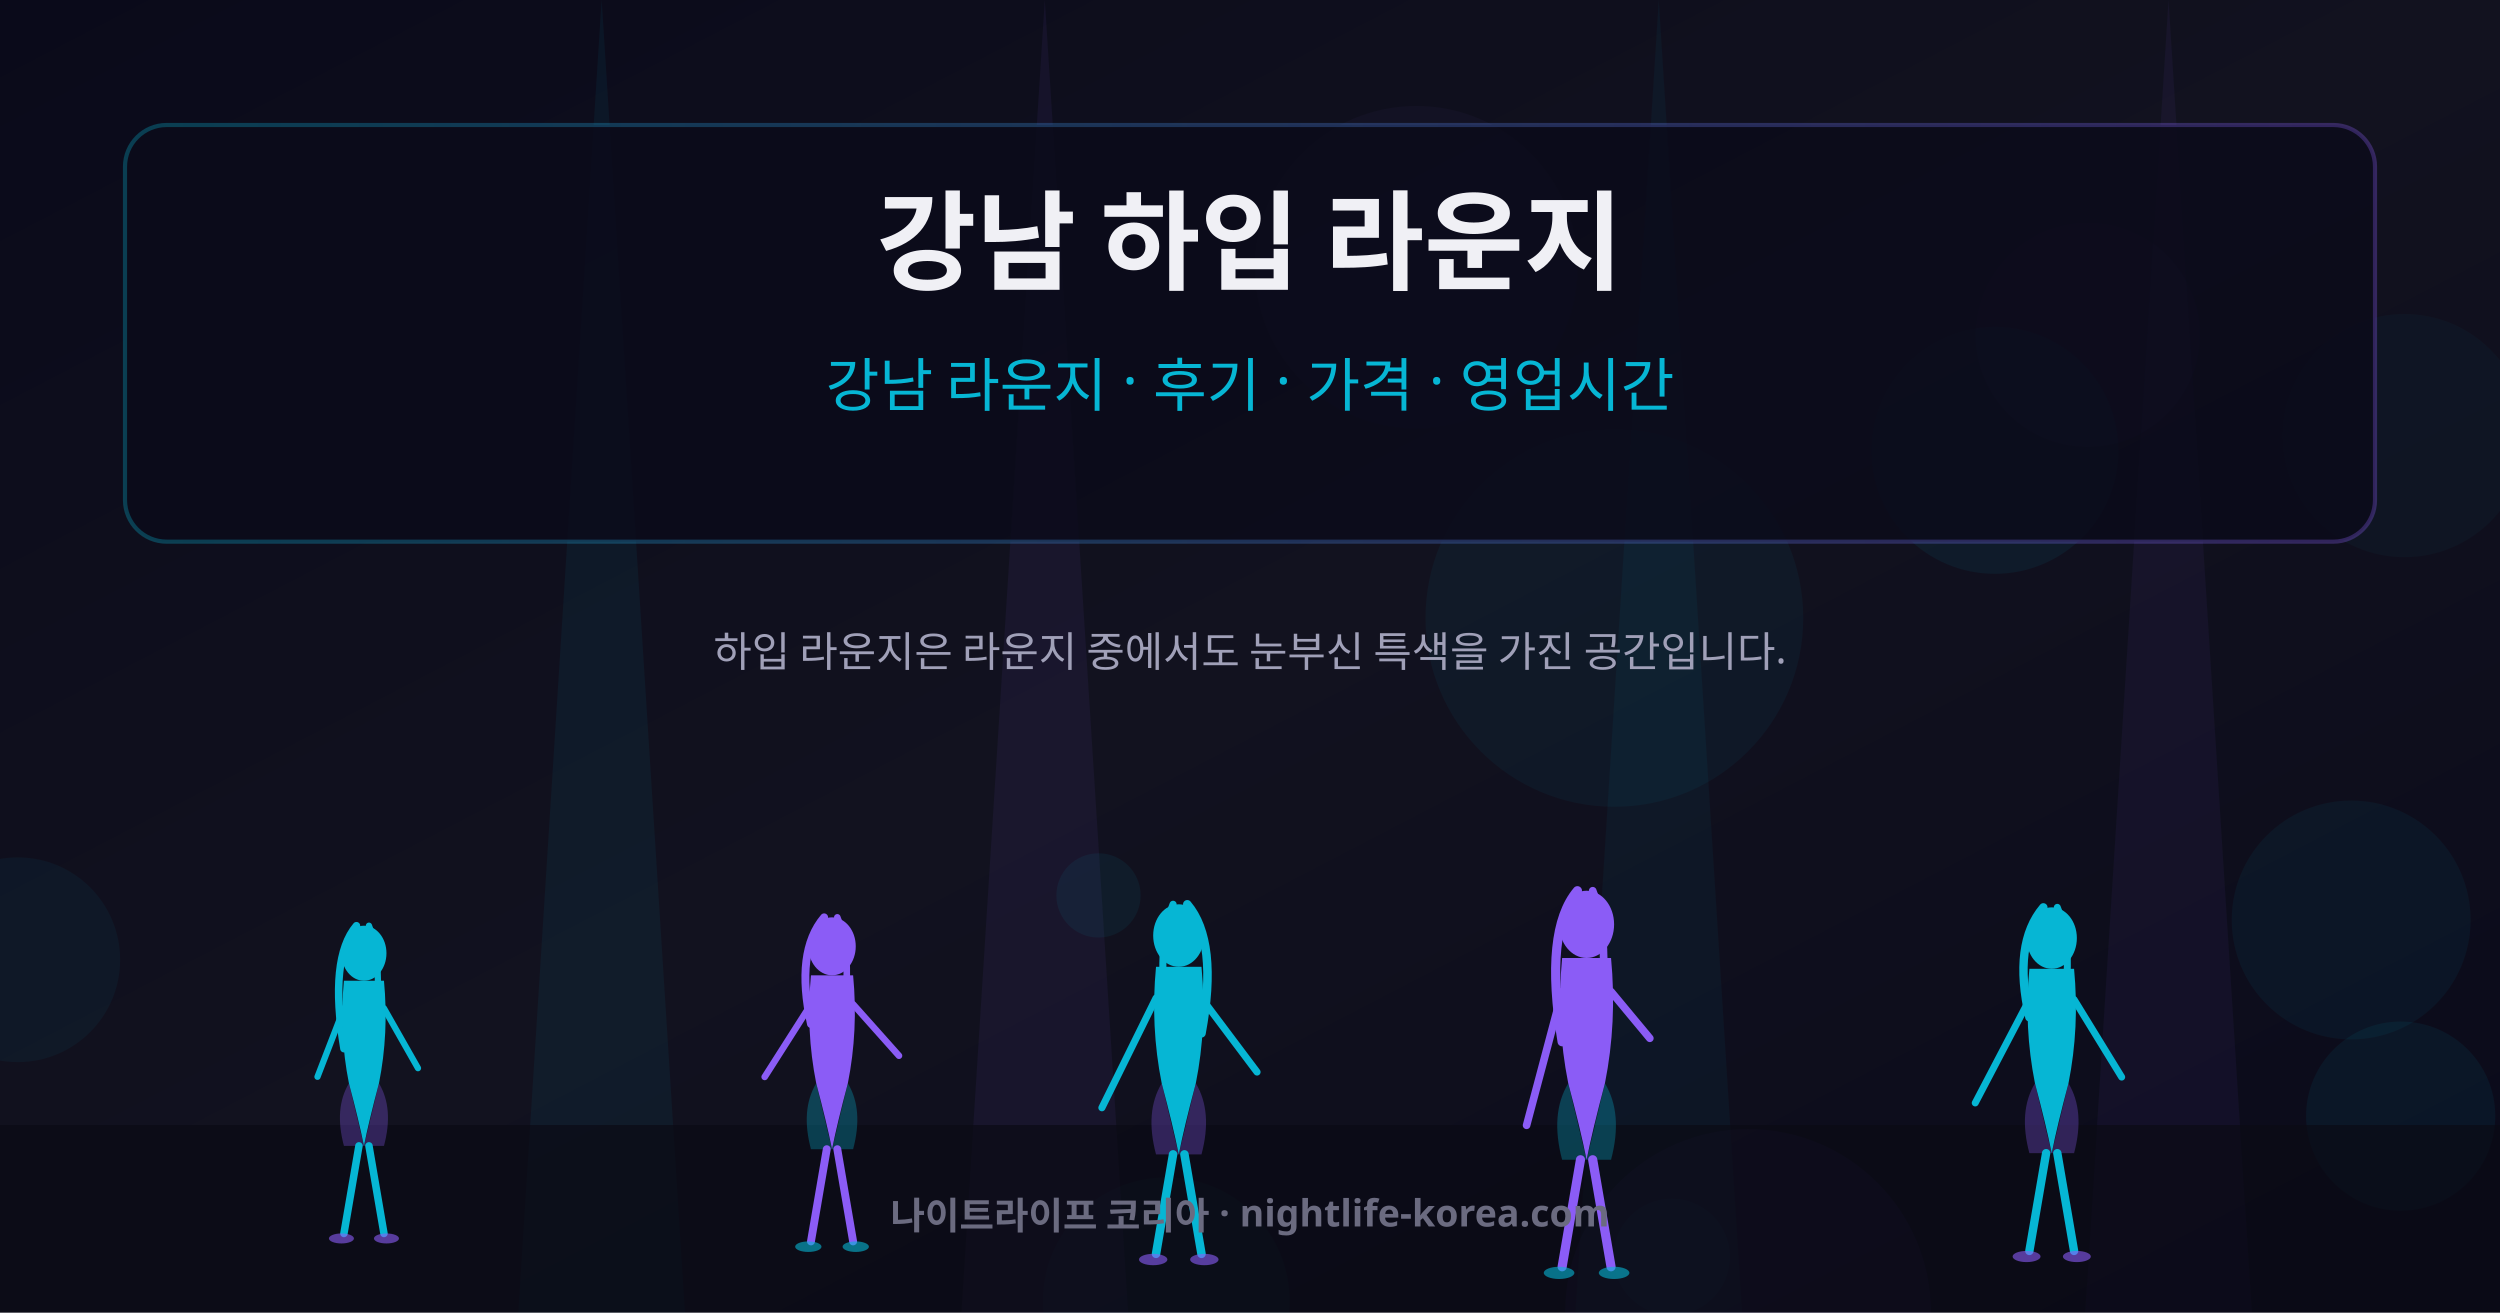
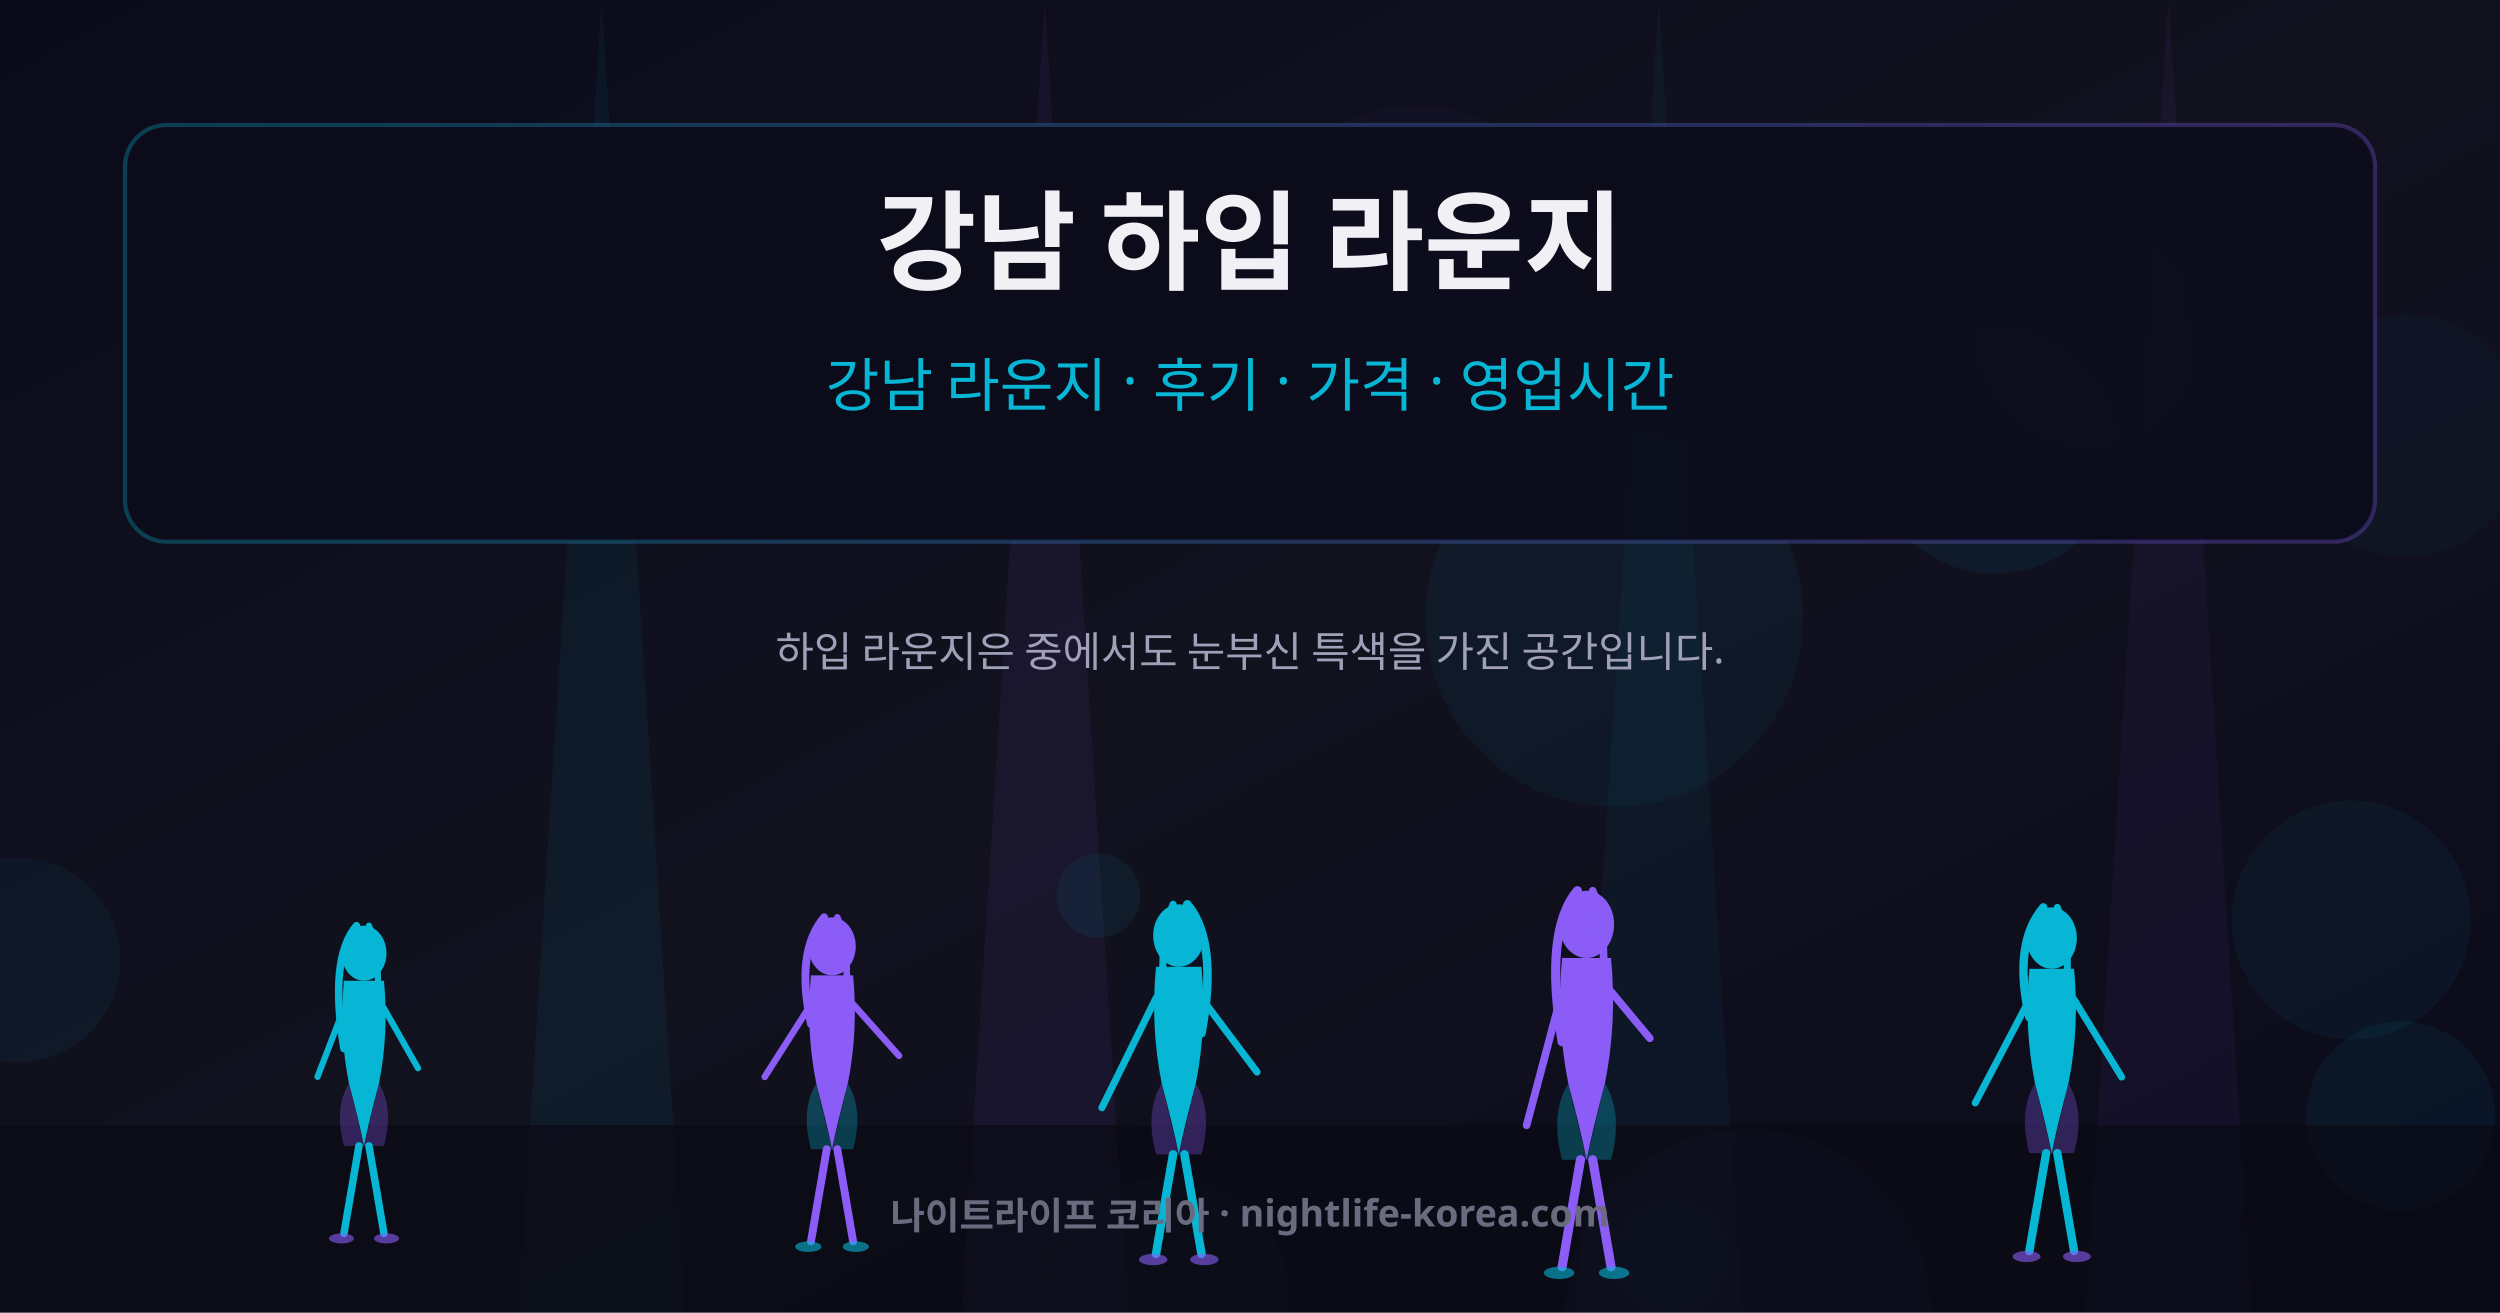
<svg xmlns="http://www.w3.org/2000/svg" viewBox="0 0 1200 630" width="1200" height="630">
  <defs>
    <linearGradient id="ogbg" x1="0%" y1="0%" x2="100%" y2="100%">
      <stop offset="0%" style="stop-color:#0a0a1a" />
      <stop offset="50%" style="stop-color:#12121f" />
      <stop offset="100%" style="stop-color:#0a0a1a" />
    </linearGradient>
    <linearGradient id="ogtxt" x1="0%" y1="0%" x2="100%" y2="0%">
      <stop offset="0%" style="stop-color:#06b6d4" />
      <stop offset="100%" style="stop-color:#8b5cf6" />
    </linearGradient>
  </defs>
  <rect width="1200" height="630" fill="url(#ogbg)" />
  <polygon points="288.792,0 248.792,630 328.792,630" fill="#06b6d4" opacity="0.064" />
  <polygon points="501.5,0 461.5,630 541.5,630" fill="#8b5cf6" opacity="0.068" />
  <polygon points="796.202,0 756.202,630 836.202,630" fill="#06b6d4" opacity="0.048" />
  <polygon points="1040.894,0 1000.894,630 1080.894,630" fill="#8b5cf6" opacity="0.055" />
  <circle cx="8.525" cy="460.676" r="49.129" fill="#06b6d4" opacity="0.051" />
  <circle cx="559.821" cy="624.423" r="59.239" fill="#06b6d4" opacity="0.049" />
  <circle cx="1154.14" cy="209.097" r="58.378" fill="#06b6d4" opacity="0.035" />
  <circle cx="527.278" cy="429.803" r="20.221" fill="#06b6d4" opacity="0.069" />
  <circle cx="802.407" cy="603.316" r="28.014" fill="#06b6d4" opacity="0.048" />
  <circle cx="1152.328" cy="535.742" r="45.404" fill="#06b6d4" opacity="0.067" />
  <circle cx="839.077" cy="629.73" r="87.779" fill="#8b5cf6" opacity="0.068" />
  <circle cx="1002.142" cy="160.656" r="53.832" fill="#8b5cf6" opacity="0.058" />
  <circle cx="679.833" cy="128.289" r="77.428" fill="#8b5cf6" opacity="0.032" />
  <circle cx="774.904" cy="296.605" r="90.648" fill="#06b6d4" opacity="0.052" />
  <circle cx="1128.565" cy="441.593" r="57.328" fill="#06b6d4" opacity="0.056" />
  <circle cx="957.545" cy="216.171" r="59.263" fill="#06b6d4" opacity="0.067" />
  <rect x="0" y="540" width="1200" height="90" fill="#0a0a14" opacity="0.7" />
  <g transform="translate(174.6946,520) scale(1.200952)">
    <ellipse cx="0" cy="-52" rx="9" ry="11" fill="#06b6d4" />
    <path d="M-3,-63 Q-14,-50 -8,-13.85" stroke="#06b6d4" stroke-width="3" fill="none" stroke-linecap="round" />
    <path d="M2,-63 Q8,-48 4,-16.85" stroke="#06b6d4" stroke-width="2.5" fill="none" stroke-linecap="round" />
    <path d="M-8,-41 Q-10,-20 -6,0 Q-2,15 0,25 Q2,15 6,0 Q10,-20 8,-41 Z" fill="#06b6d4" />
    <path d="M-6,0 Q-12,10 -8,25 L0,25 Z" fill="#8b5cf6" opacity="0.3" />
    <path d="M6,0 Q12,10 8,25 L0,25 Z" fill="#8b5cf6" opacity="0.3" />
    <line x1="-2" y1="25" x2="-8" y2="60" stroke="#06b6d4" stroke-width="3" stroke-linecap="round" />
    <line x1="2" y1="25" x2="8" y2="60" stroke="#06b6d4" stroke-width="3" stroke-linecap="round" />
    <ellipse cx="-9" cy="62" rx="5" ry="2" fill="#8b5cf6" opacity="0.6" />
    <ellipse cx="9" cy="62" rx="5" ry="2" fill="#8b5cf6" opacity="0.6" />
    <line x1="-8" y1="-30" x2="-18.567" y2="-2.615" stroke="#06b6d4" stroke-width="2.5" stroke-linecap="round" />
    <line x1="8" y1="-30" x2="21.595" y2="-6.064" stroke="#06b6d4" stroke-width="2.5" stroke-linecap="round" />
  </g>
  <g transform="translate(399.3775,520) scale(1.264638)">
    <ellipse cx="0" cy="-52" rx="9" ry="11" fill="#8b5cf6" />
    <path d="M-3,-63 Q-14,-50 -8,-22.525" stroke="#8b5cf6" stroke-width="3" fill="none" stroke-linecap="round" />
    <path d="M2,-63 Q8,-48 4,-25.525" stroke="#8b5cf6" stroke-width="2.5" fill="none" stroke-linecap="round" />
    <path d="M-8,-41 Q-10,-20 -6,0 Q-2,15 0,25 Q2,15 6,0 Q10,-20 8,-41 Z" fill="#8b5cf6" />
    <path d="M-6,0 Q-12,10 -8,25 L0,25 Z" fill="#06b6d4" opacity="0.3" />
    <path d="M6,0 Q12,10 8,25 L0,25 Z" fill="#06b6d4" opacity="0.3" />
    <line x1="-2" y1="25" x2="-8" y2="60" stroke="#8b5cf6" stroke-width="3" stroke-linecap="round" />
    <line x1="2" y1="25" x2="8" y2="60" stroke="#8b5cf6" stroke-width="3" stroke-linecap="round" />
    <ellipse cx="-9" cy="62" rx="5" ry="2" fill="#06b6d4" opacity="0.6" />
    <ellipse cx="9" cy="62" rx="5" ry="2" fill="#06b6d4" opacity="0.6" />
    <line x1="-8" y1="-30" x2="-25.564" y2="-2.438" stroke="#8b5cf6" stroke-width="2.5" stroke-linecap="round" />
    <line x1="8" y1="-30" x2="25.403" y2="-10.475" stroke="#8b5cf6" stroke-width="2.5" stroke-linecap="round" />
  </g>
  <g transform="translate(565.8027,520) scale(1.364091)">
    <ellipse cx="0" cy="-52" rx="9" ry="11" fill="#06b6d4" />
    <path d="M3,-63 Q14,-50 8,-17.605" stroke="#06b6d4" stroke-width="3" fill="none" stroke-linecap="round" />
    <path d="M-2,-63 Q-8,-48 -4,-20.605" stroke="#06b6d4" stroke-width="2.5" fill="none" stroke-linecap="round" />
    <path d="M-8,-41 Q-10,-20 -6,0 Q-2,15 0,25 Q2,15 6,0 Q10,-20 8,-41 Z" fill="#06b6d4" />
    <path d="M-6,0 Q-12,10 -8,25 L0,25 Z" fill="#8b5cf6" opacity="0.3" />
    <path d="M6,0 Q12,10 8,25 L0,25 Z" fill="#8b5cf6" opacity="0.3" />
    <line x1="-2" y1="25" x2="-8" y2="60" stroke="#06b6d4" stroke-width="3" stroke-linecap="round" />
    <line x1="2" y1="25" x2="8" y2="60" stroke="#06b6d4" stroke-width="3" stroke-linecap="round" />
    <ellipse cx="-9" cy="62" rx="5" ry="2" fill="#8b5cf6" opacity="0.6" />
    <ellipse cx="9" cy="62" rx="5" ry="2" fill="#8b5cf6" opacity="0.6" />
    <line x1="-8" y1="-30" x2="-27.045" y2="8.589" stroke="#06b6d4" stroke-width="2.5" stroke-linecap="round" />
    <line x1="8" y1="-30" x2="27.547" y2="-3.98" stroke="#06b6d4" stroke-width="2.5" stroke-linecap="round" />
  </g>
  <g transform="translate(761.5613,520) scale(1.467428)">
    <ellipse cx="0" cy="-52" rx="9" ry="11" fill="#8b5cf6" />
    <path d="M-3,-63 Q-14,-50 -8,-13.609" stroke="#8b5cf6" stroke-width="3" fill="none" stroke-linecap="round" />
    <path d="M2,-63 Q8,-48 4,-16.609" stroke="#8b5cf6" stroke-width="2.5" fill="none" stroke-linecap="round" />
    <path d="M-8,-41 Q-10,-20 -6,0 Q-2,15 0,25 Q2,15 6,0 Q10,-20 8,-41 Z" fill="#8b5cf6" />
    <path d="M-6,0 Q-12,10 -8,25 L0,25 Z" fill="#06b6d4" opacity="0.3" />
    <path d="M6,0 Q12,10 8,25 L0,25 Z" fill="#06b6d4" opacity="0.3" />
    <line x1="-2" y1="25" x2="-8" y2="60" stroke="#8b5cf6" stroke-width="3" stroke-linecap="round" />
    <line x1="2" y1="25" x2="8" y2="60" stroke="#8b5cf6" stroke-width="3" stroke-linecap="round" />
    <ellipse cx="-9" cy="62" rx="5" ry="2" fill="#06b6d4" opacity="0.6" />
    <ellipse cx="9" cy="62" rx="5" ry="2" fill="#06b6d4" opacity="0.6" />
    <line x1="-8" y1="-30" x2="-19.627" y2="13.727" stroke="#8b5cf6" stroke-width="2.5" stroke-linecap="round" />
    <line x1="8" y1="-30" x2="20.683" y2="-14.736" stroke="#8b5cf6" stroke-width="2.5" stroke-linecap="round" />
  </g>
  <g transform="translate(984.8248,520) scale(1.340773)">
    <ellipse cx="0" cy="-52" rx="9" ry="11" fill="#06b6d4" />
    <path d="M-3,-63 Q-14,-50 -8,-23.642" stroke="#06b6d4" stroke-width="3" fill="none" stroke-linecap="round" />
    <path d="M2,-63 Q8,-48 4,-26.642" stroke="#06b6d4" stroke-width="2.5" fill="none" stroke-linecap="round" />
    <path d="M-8,-41 Q-10,-20 -6,0 Q-2,15 0,25 Q2,15 6,0 Q10,-20 8,-41 Z" fill="#06b6d4" />
    <path d="M-6,0 Q-12,10 -8,25 L0,25 Z" fill="#8b5cf6" opacity="0.3" />
    <path d="M6,0 Q12,10 8,25 L0,25 Z" fill="#8b5cf6" opacity="0.3" />
    <line x1="-2" y1="25" x2="-8" y2="60" stroke="#06b6d4" stroke-width="3" stroke-linecap="round" />
    <line x1="2" y1="25" x2="8" y2="60" stroke="#06b6d4" stroke-width="3" stroke-linecap="round" />
    <ellipse cx="-9" cy="62" rx="5" ry="2" fill="#8b5cf6" opacity="0.6" />
    <ellipse cx="9" cy="62" rx="5" ry="2" fill="#8b5cf6" opacity="0.6" />
    <line x1="-8" y1="-30" x2="-27.381" y2="7.02" stroke="#06b6d4" stroke-width="2.5" stroke-linecap="round" />
    <line x1="8" y1="-30" x2="25.044" y2="-2.239" stroke="#06b6d4" stroke-width="2.5" stroke-linecap="round" />
  </g>
  <rect x="60" y="60" width="1080" height="200" rx="20" fill="#0a0a1a" opacity="0.85" />
  <rect x="60" y="60" width="1080" height="200" rx="20" fill="none" stroke="url(#ogtxt)" stroke-width="2" opacity="0.3" />
  <text x="600" y="135" text-anchor="middle" font-family="'Noto Sans KR',sans-serif" font-size="52" font-weight="800" fill="#f0f0f5">강남 하입 라운지</text>
  <text x="600" y="195" text-anchor="middle" font-family="'Noto Sans KR',sans-serif" font-size="28" font-weight="500" fill="#06b6d4">강남 라운지 · 후기 · 가격 · 영업시간</text>
  <rect x="60" y="290" width="auto" height="40" rx="20" fill="#06b6d4" opacity="0.15" />
-   <text x="600" y="320" text-anchor="middle" font-family="'Noto Sans KR',sans-serif" font-size="20" fill="#a0a0b8">하입 라운지은 라운지 중에서도 눈부신 특색을 가진 공간입니다.</text>
+   <text x="600" y="320" text-anchor="middle" font-family="'Noto Sans KR',sans-serif" font-size="20" fill="#a0a0b8">하입 라운지은 중에서도 눈부신 특색을 가진 공간입니다.</text>
  <text x="600" y="590" text-anchor="middle" font-family="'Noto Sans KR',sans-serif" font-size="18" font-weight="600" fill="#6b6b80">나이트라이프 코리아 · nightlife-korea.com</text>
</svg>
